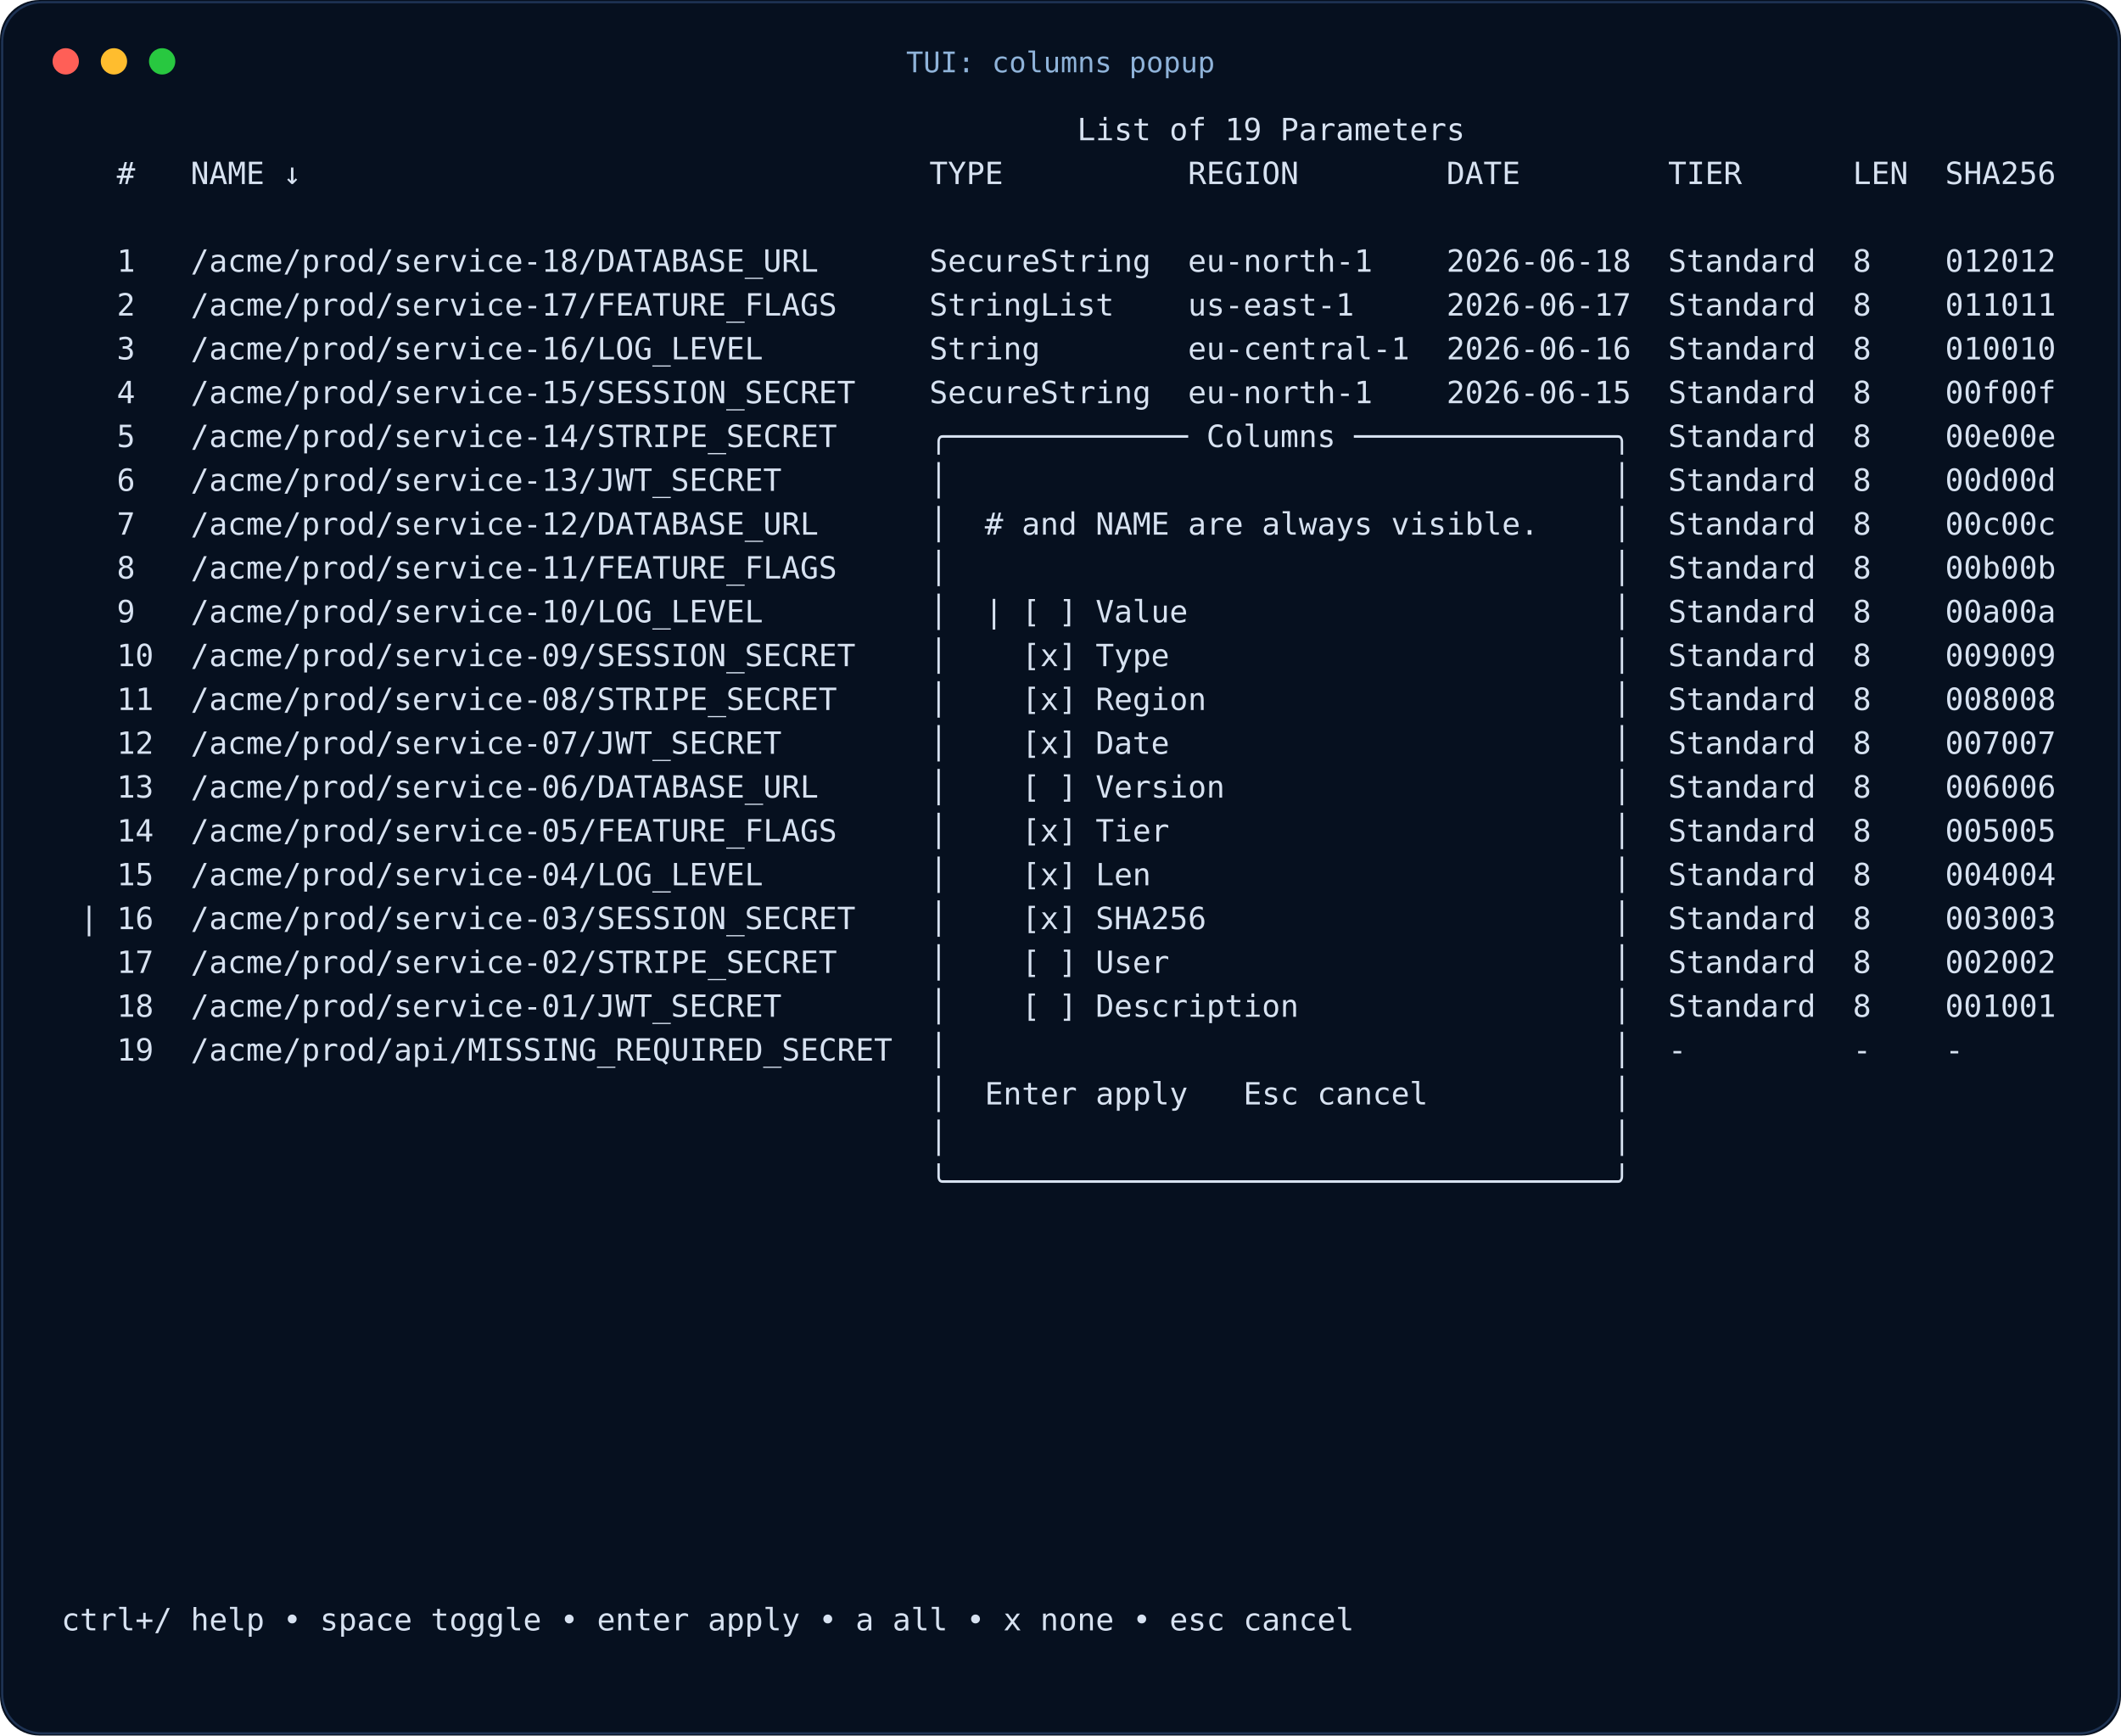
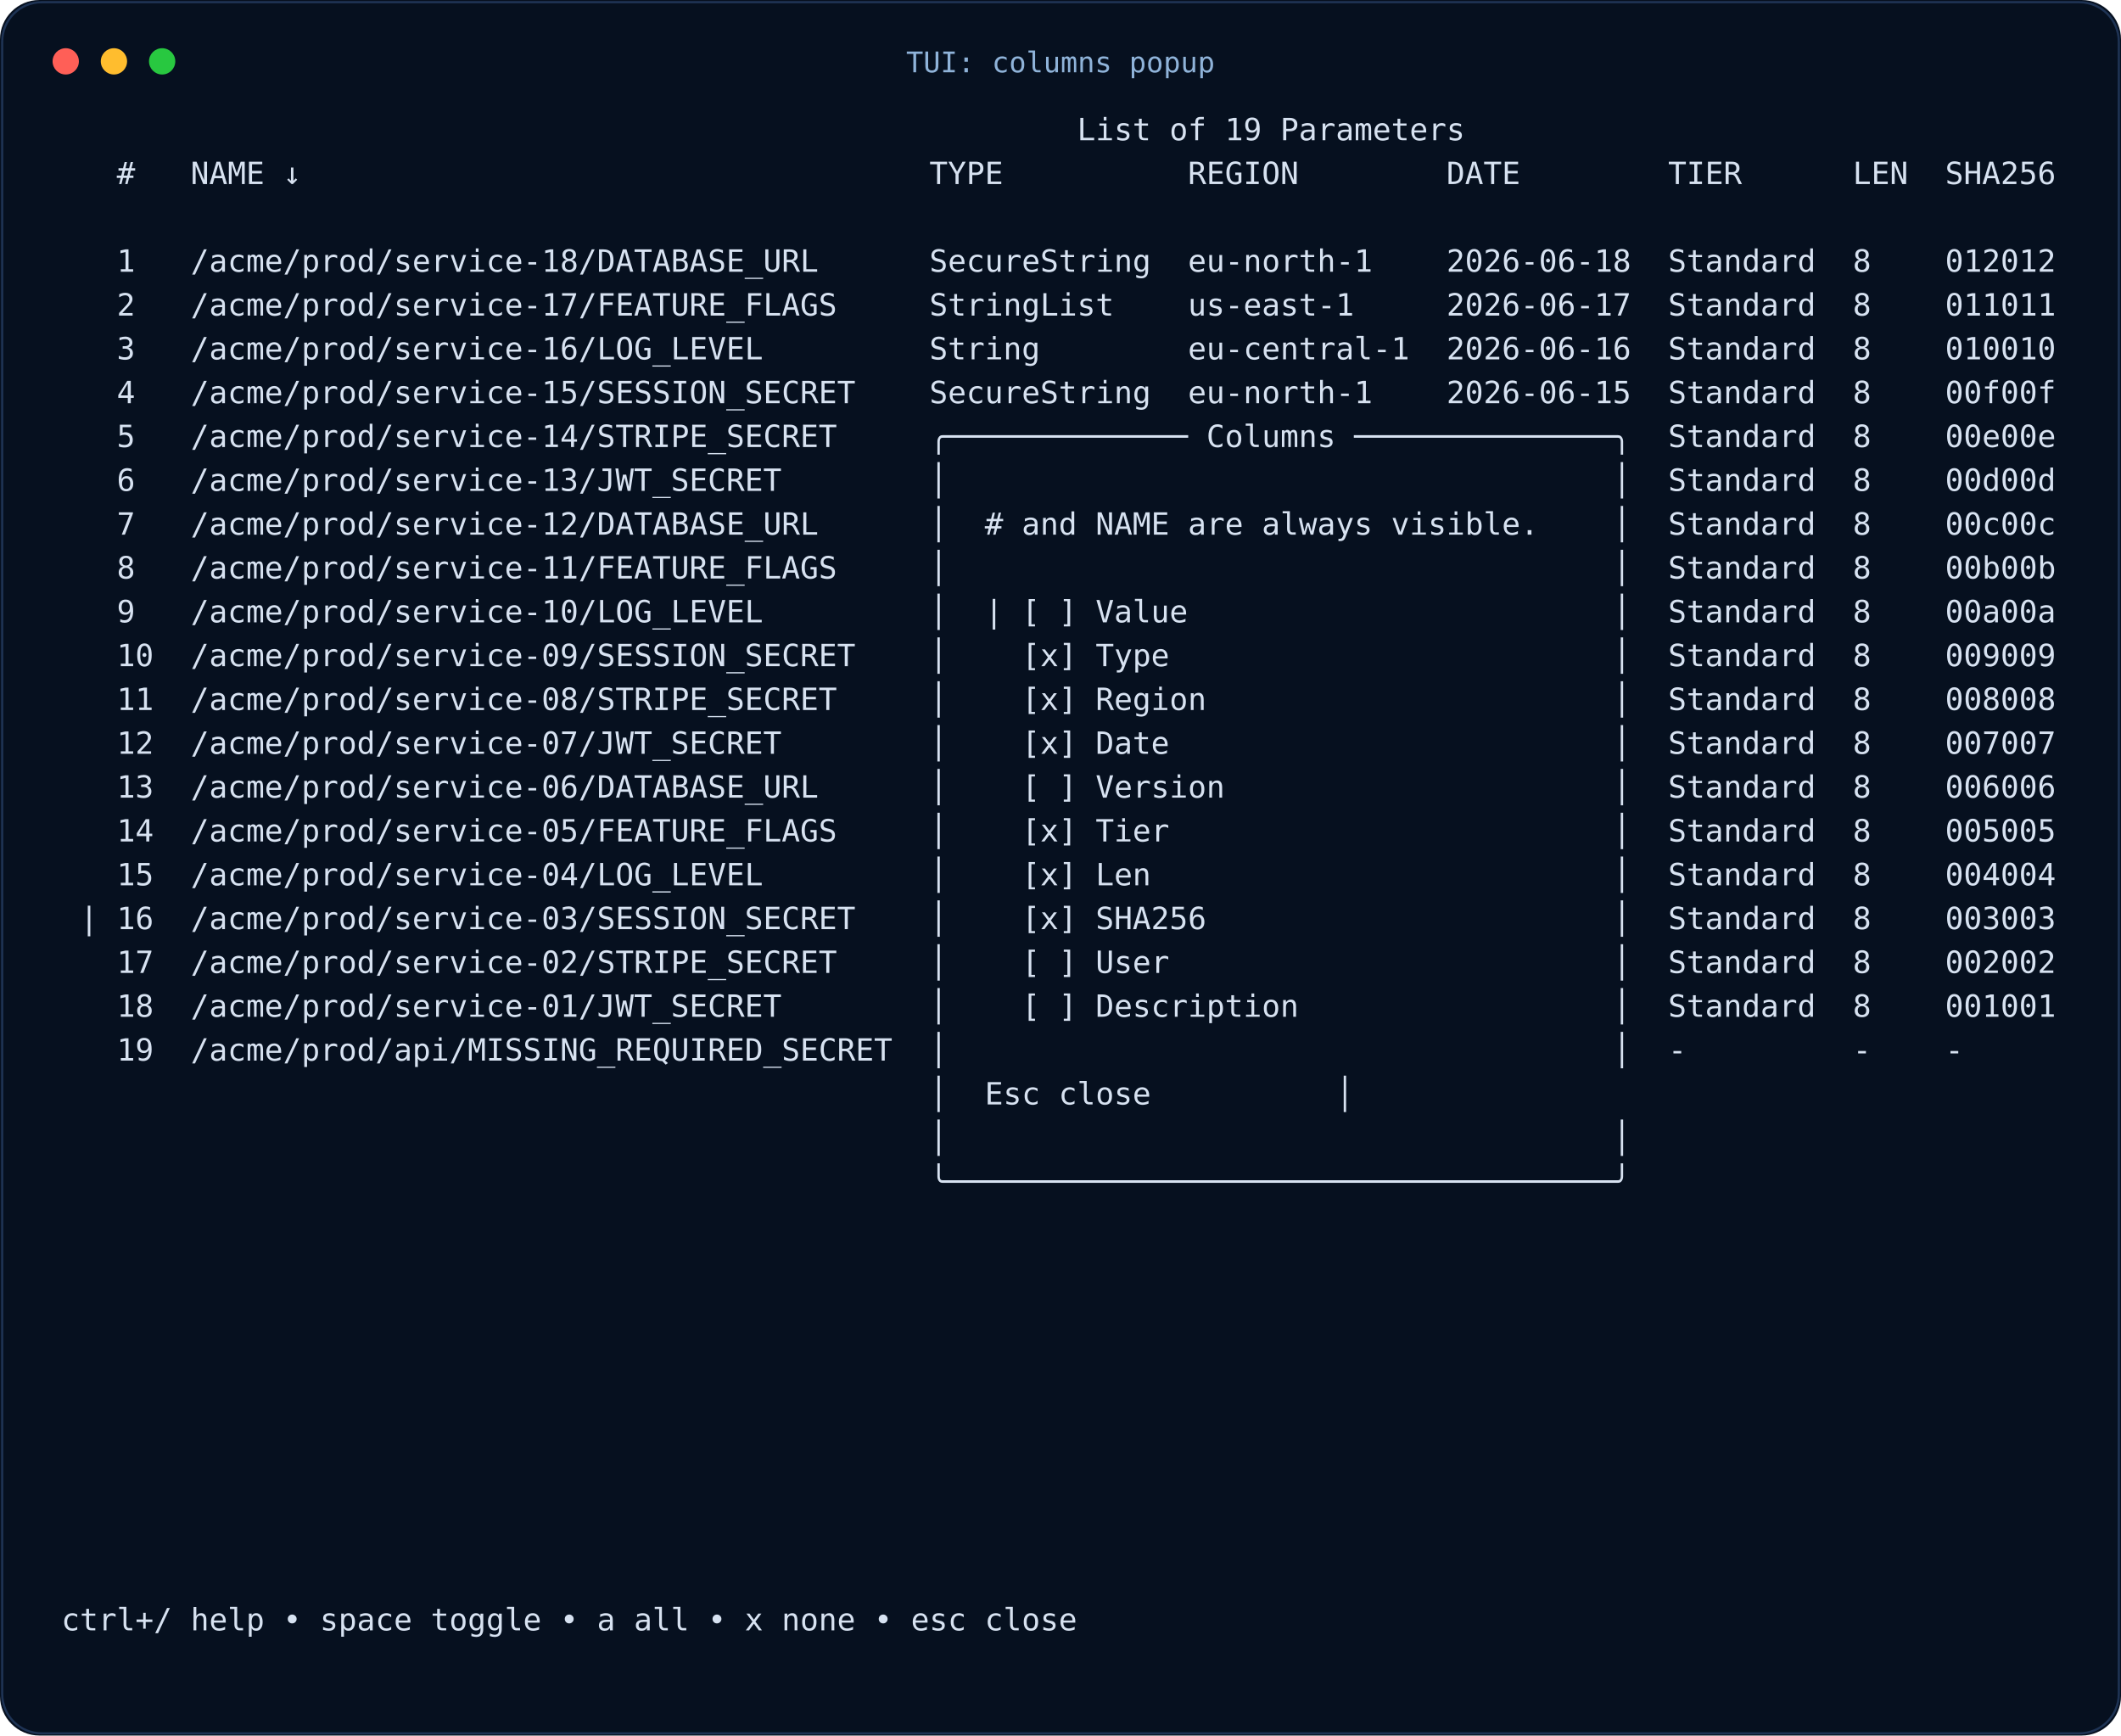
<svg xmlns="http://www.w3.org/2000/svg" width="968" height="792" viewBox="0 0 968 792" role="img" aria-label="TUI: columns popup">
  <rect width="100%" height="100%" rx="18" fill="#06101f" />
  <rect x="1" y="1" width="966" height="790" rx="18" fill="none" stroke="#1e3354" />
  <circle cx="30" cy="28" r="6" fill="#ff5f57" />
  <circle cx="52" cy="28" r="6" fill="#ffbd2e" />
  <circle cx="74" cy="28" r="6" fill="#28c840" />
  <text x="484" y="33" text-anchor="middle" font-family="ui-monospace, SFMono-Regular, Menlo, Consolas, monospace" font-size="13" fill="#8fb3d9">TUI: columns popup</text>
  <g font-family="ui-monospace, SFMono-Regular, Menlo, Consolas, monospace" font-size="14" fill="#d7e2f1">
    <text x="28" y="64" xml:space="preserve">                                                       List of 19 Parameters</text>
    <text x="28" y="84" xml:space="preserve">   #   NAME ↓                                  TYPE          REGION        DATE        TIER      LEN  SHA256</text>
    <text x="28" y="104" xml:space="preserve" />
    <text x="28" y="124" xml:space="preserve">   1   /acme/prod/service-18/DATABASE_URL      SecureString  eu-north-1    2026-06-18  Standard  8    012012</text>
    <text x="28" y="144" xml:space="preserve">   2   /acme/prod/service-17/FEATURE_FLAGS     StringList    us-east-1     2026-06-17  Standard  8    011011</text>
    <text x="28" y="164" xml:space="preserve">   3   /acme/prod/service-16/LOG_LEVEL         String        eu-central-1  2026-06-16  Standard  8    010010</text>
    <text x="28" y="184" xml:space="preserve">   4   /acme/prod/service-15/SESSION_SECRET    SecureString  eu-north-1    2026-06-15  Standard  8    00f00f</text>
    <text x="28" y="204" xml:space="preserve">   5   /acme/prod/service-14/STRIPE_SECRET     ╭───────────── Columns ──────────────╮  Standard  8    00e00e</text>
    <text x="28" y="224" xml:space="preserve">   6   /acme/prod/service-13/JWT_SECRET        │                                    │  Standard  8    00d00d</text>
    <text x="28" y="244" xml:space="preserve">   7   /acme/prod/service-12/DATABASE_URL      │  # and NAME are always visible.    │  Standard  8    00c00c</text>
    <text x="28" y="264" xml:space="preserve">   8   /acme/prod/service-11/FEATURE_FLAGS     │                                    │  Standard  8    00b00b</text>
    <text x="28" y="284" xml:space="preserve">   9   /acme/prod/service-10/LOG_LEVEL         │  | [ ] Value                       │  Standard  8    00a00a</text>
    <text x="28" y="304" xml:space="preserve">   10  /acme/prod/service-09/SESSION_SECRET    │    [x] Type                        │  Standard  8    009009</text>
    <text x="28" y="324" xml:space="preserve">   11  /acme/prod/service-08/STRIPE_SECRET     │    [x] Region                      │  Standard  8    008008</text>
    <text x="28" y="344" xml:space="preserve">   12  /acme/prod/service-07/JWT_SECRET        │    [x] Date                        │  Standard  8    007007</text>
    <text x="28" y="364" xml:space="preserve">   13  /acme/prod/service-06/DATABASE_URL      │    [ ] Version                     │  Standard  8    006006</text>
    <text x="28" y="384" xml:space="preserve">   14  /acme/prod/service-05/FEATURE_FLAGS     │    [x] Tier                        │  Standard  8    005005</text>
    <text x="28" y="404" xml:space="preserve">   15  /acme/prod/service-04/LOG_LEVEL         │    [x] Len                         │  Standard  8    004004</text>
    <text x="28" y="424" xml:space="preserve"> | 16  /acme/prod/service-03/SESSION_SECRET    │    [x] SHA256                      │  Standard  8    003003</text>
    <text x="28" y="444" xml:space="preserve">   17  /acme/prod/service-02/STRIPE_SECRET     │    [ ] User                        │  Standard  8    002002</text>
    <text x="28" y="464" xml:space="preserve">   18  /acme/prod/service-01/JWT_SECRET        │    [ ] Description                 │  Standard  8    001001</text>
    <text x="28" y="484" xml:space="preserve">   19  /acme/prod/api/MISSING_REQUIRED_SECRET  │                                    │  -         -    -</text>
-     <text x="28" y="504" xml:space="preserve">                                               │  Enter apply   Esc cancel          │</text>
+     <text x="28" y="504" xml:space="preserve">                                               │  Esc close          │</text>
    <text x="28" y="524" xml:space="preserve">                                               │                                    │</text>
    <text x="28" y="544" xml:space="preserve">                                               ╰────────────────────────────────────╯</text>
    <text x="28" y="564" xml:space="preserve" />
    <text x="28" y="584" xml:space="preserve" />
    <text x="28" y="604" xml:space="preserve" />
    <text x="28" y="624" xml:space="preserve" />
    <text x="28" y="644" xml:space="preserve" />
    <text x="28" y="664" xml:space="preserve" />
    <text x="28" y="684" xml:space="preserve" />
    <text x="28" y="704" xml:space="preserve" />
    <text x="28" y="724" xml:space="preserve" />
-     <text x="28" y="744" xml:space="preserve">ctrl+/ help • space toggle • enter apply • a all • x none • esc cancel</text>
+     <text x="28" y="744" xml:space="preserve">ctrl+/ help • space toggle • a all • x none • esc close</text>
  </g>
</svg>
